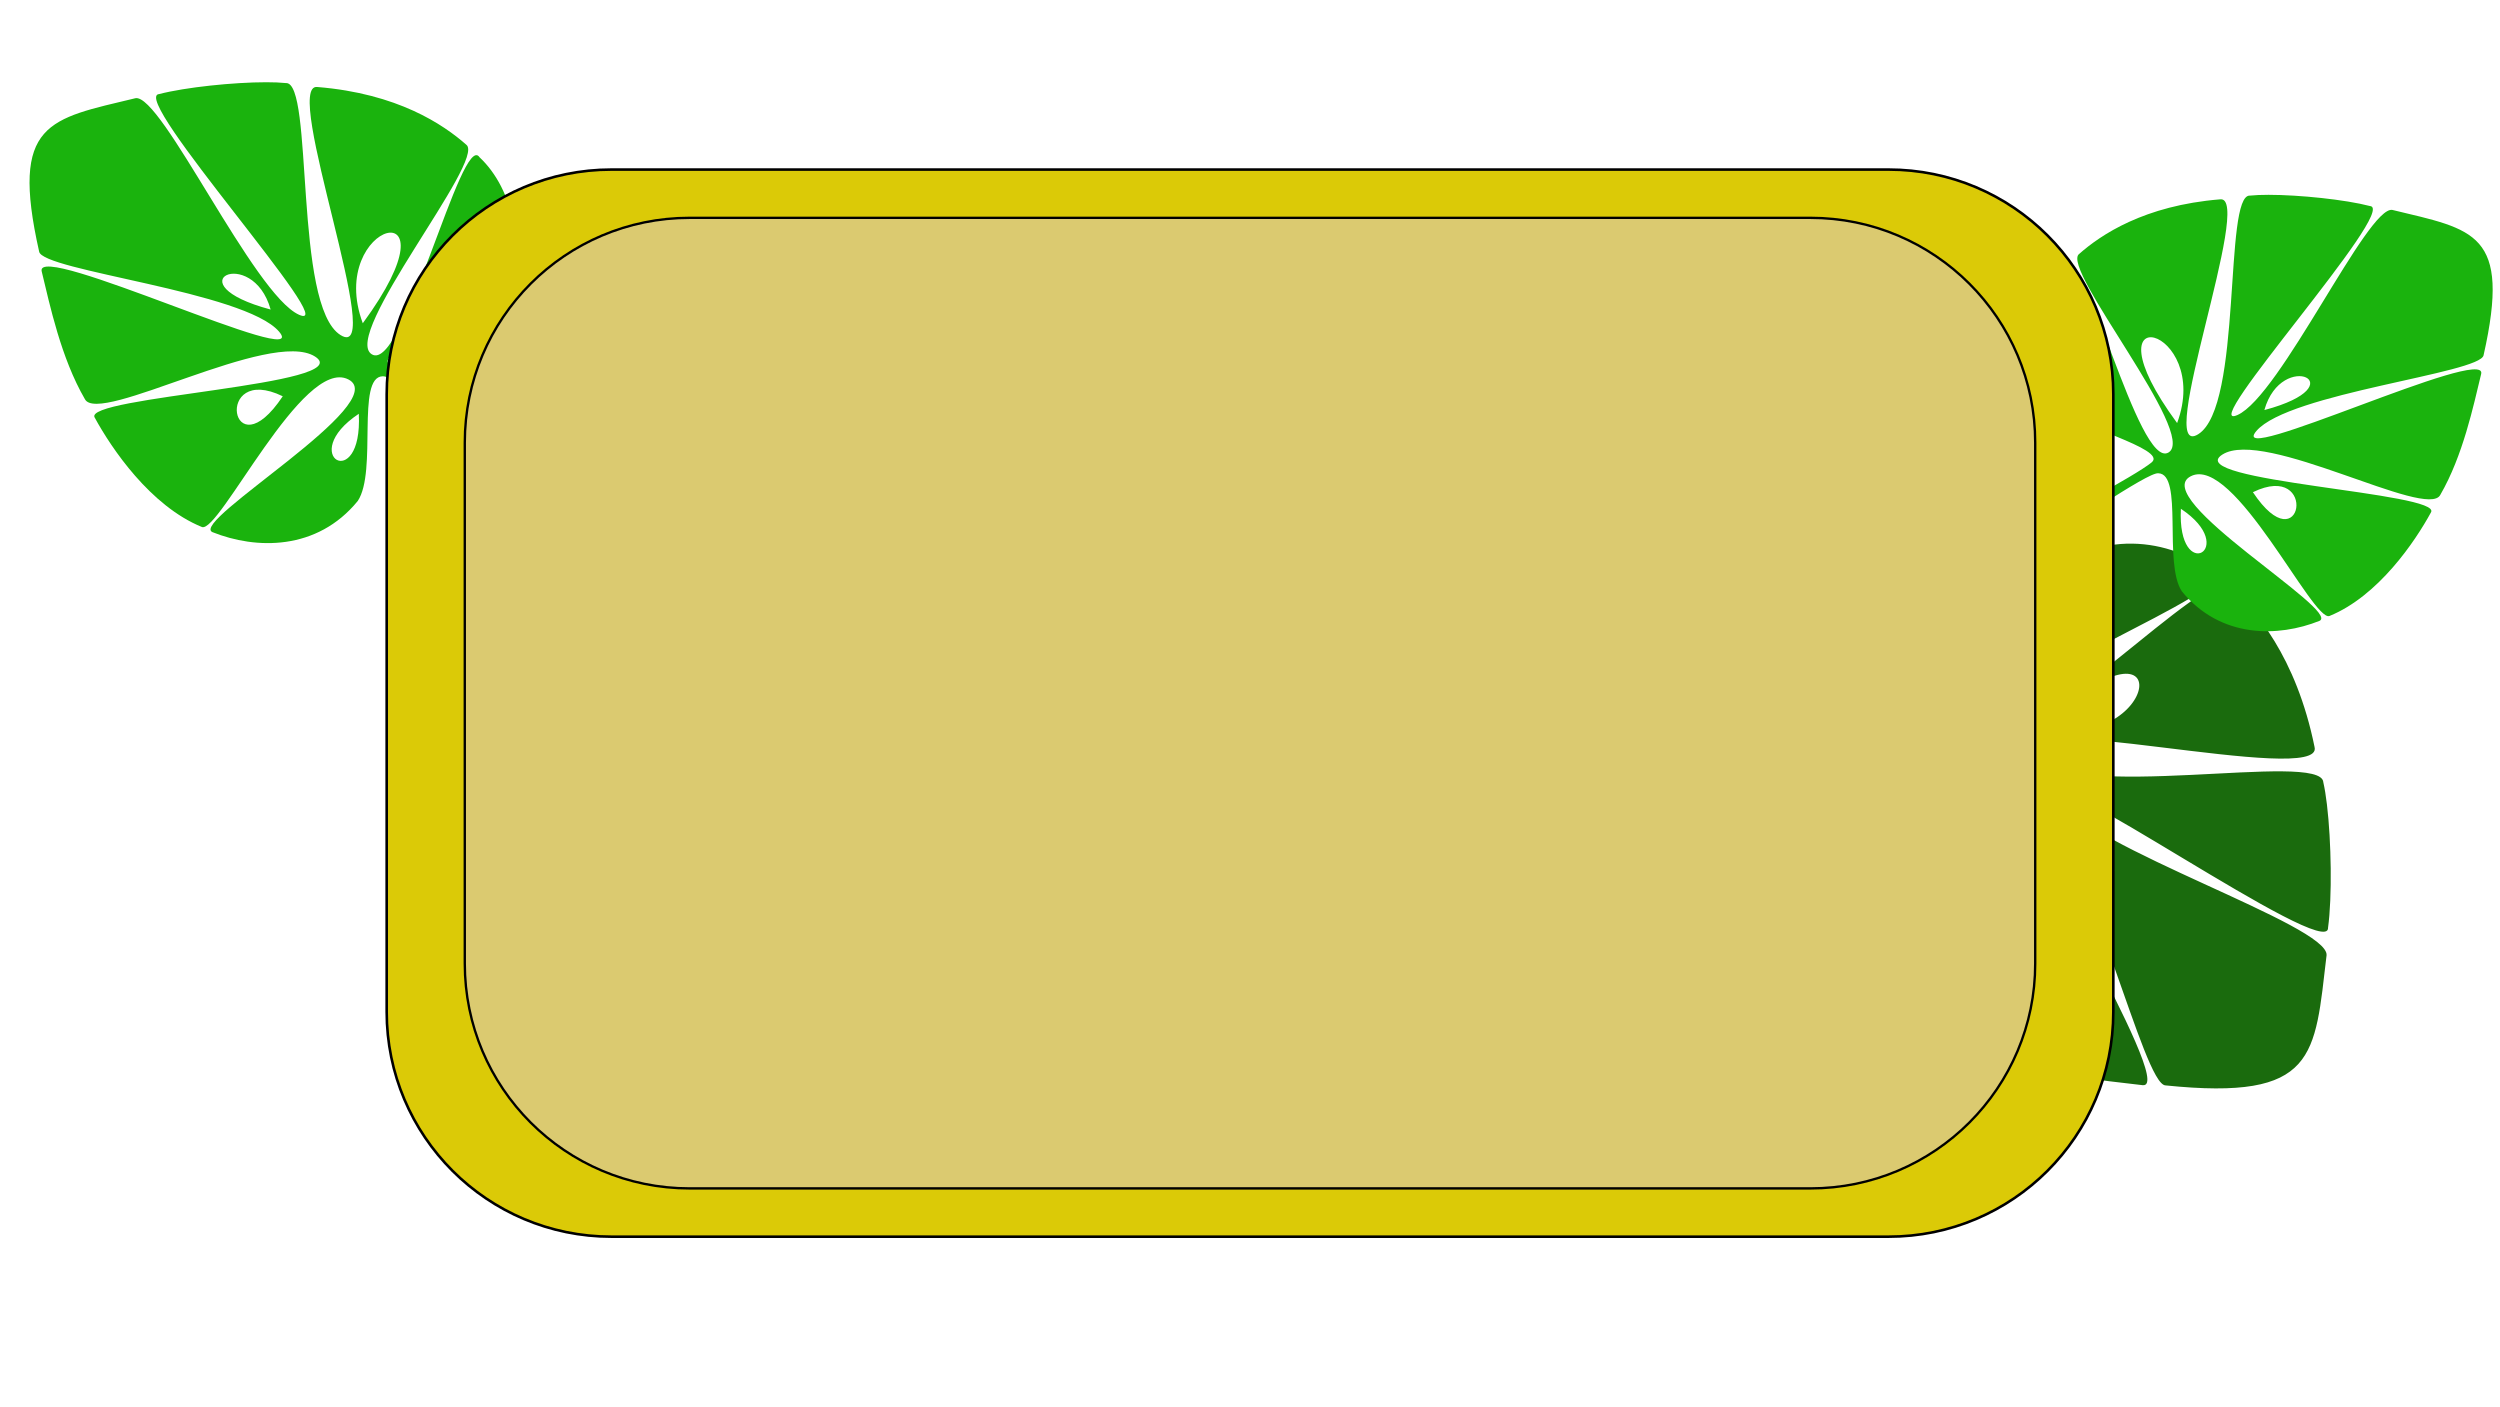
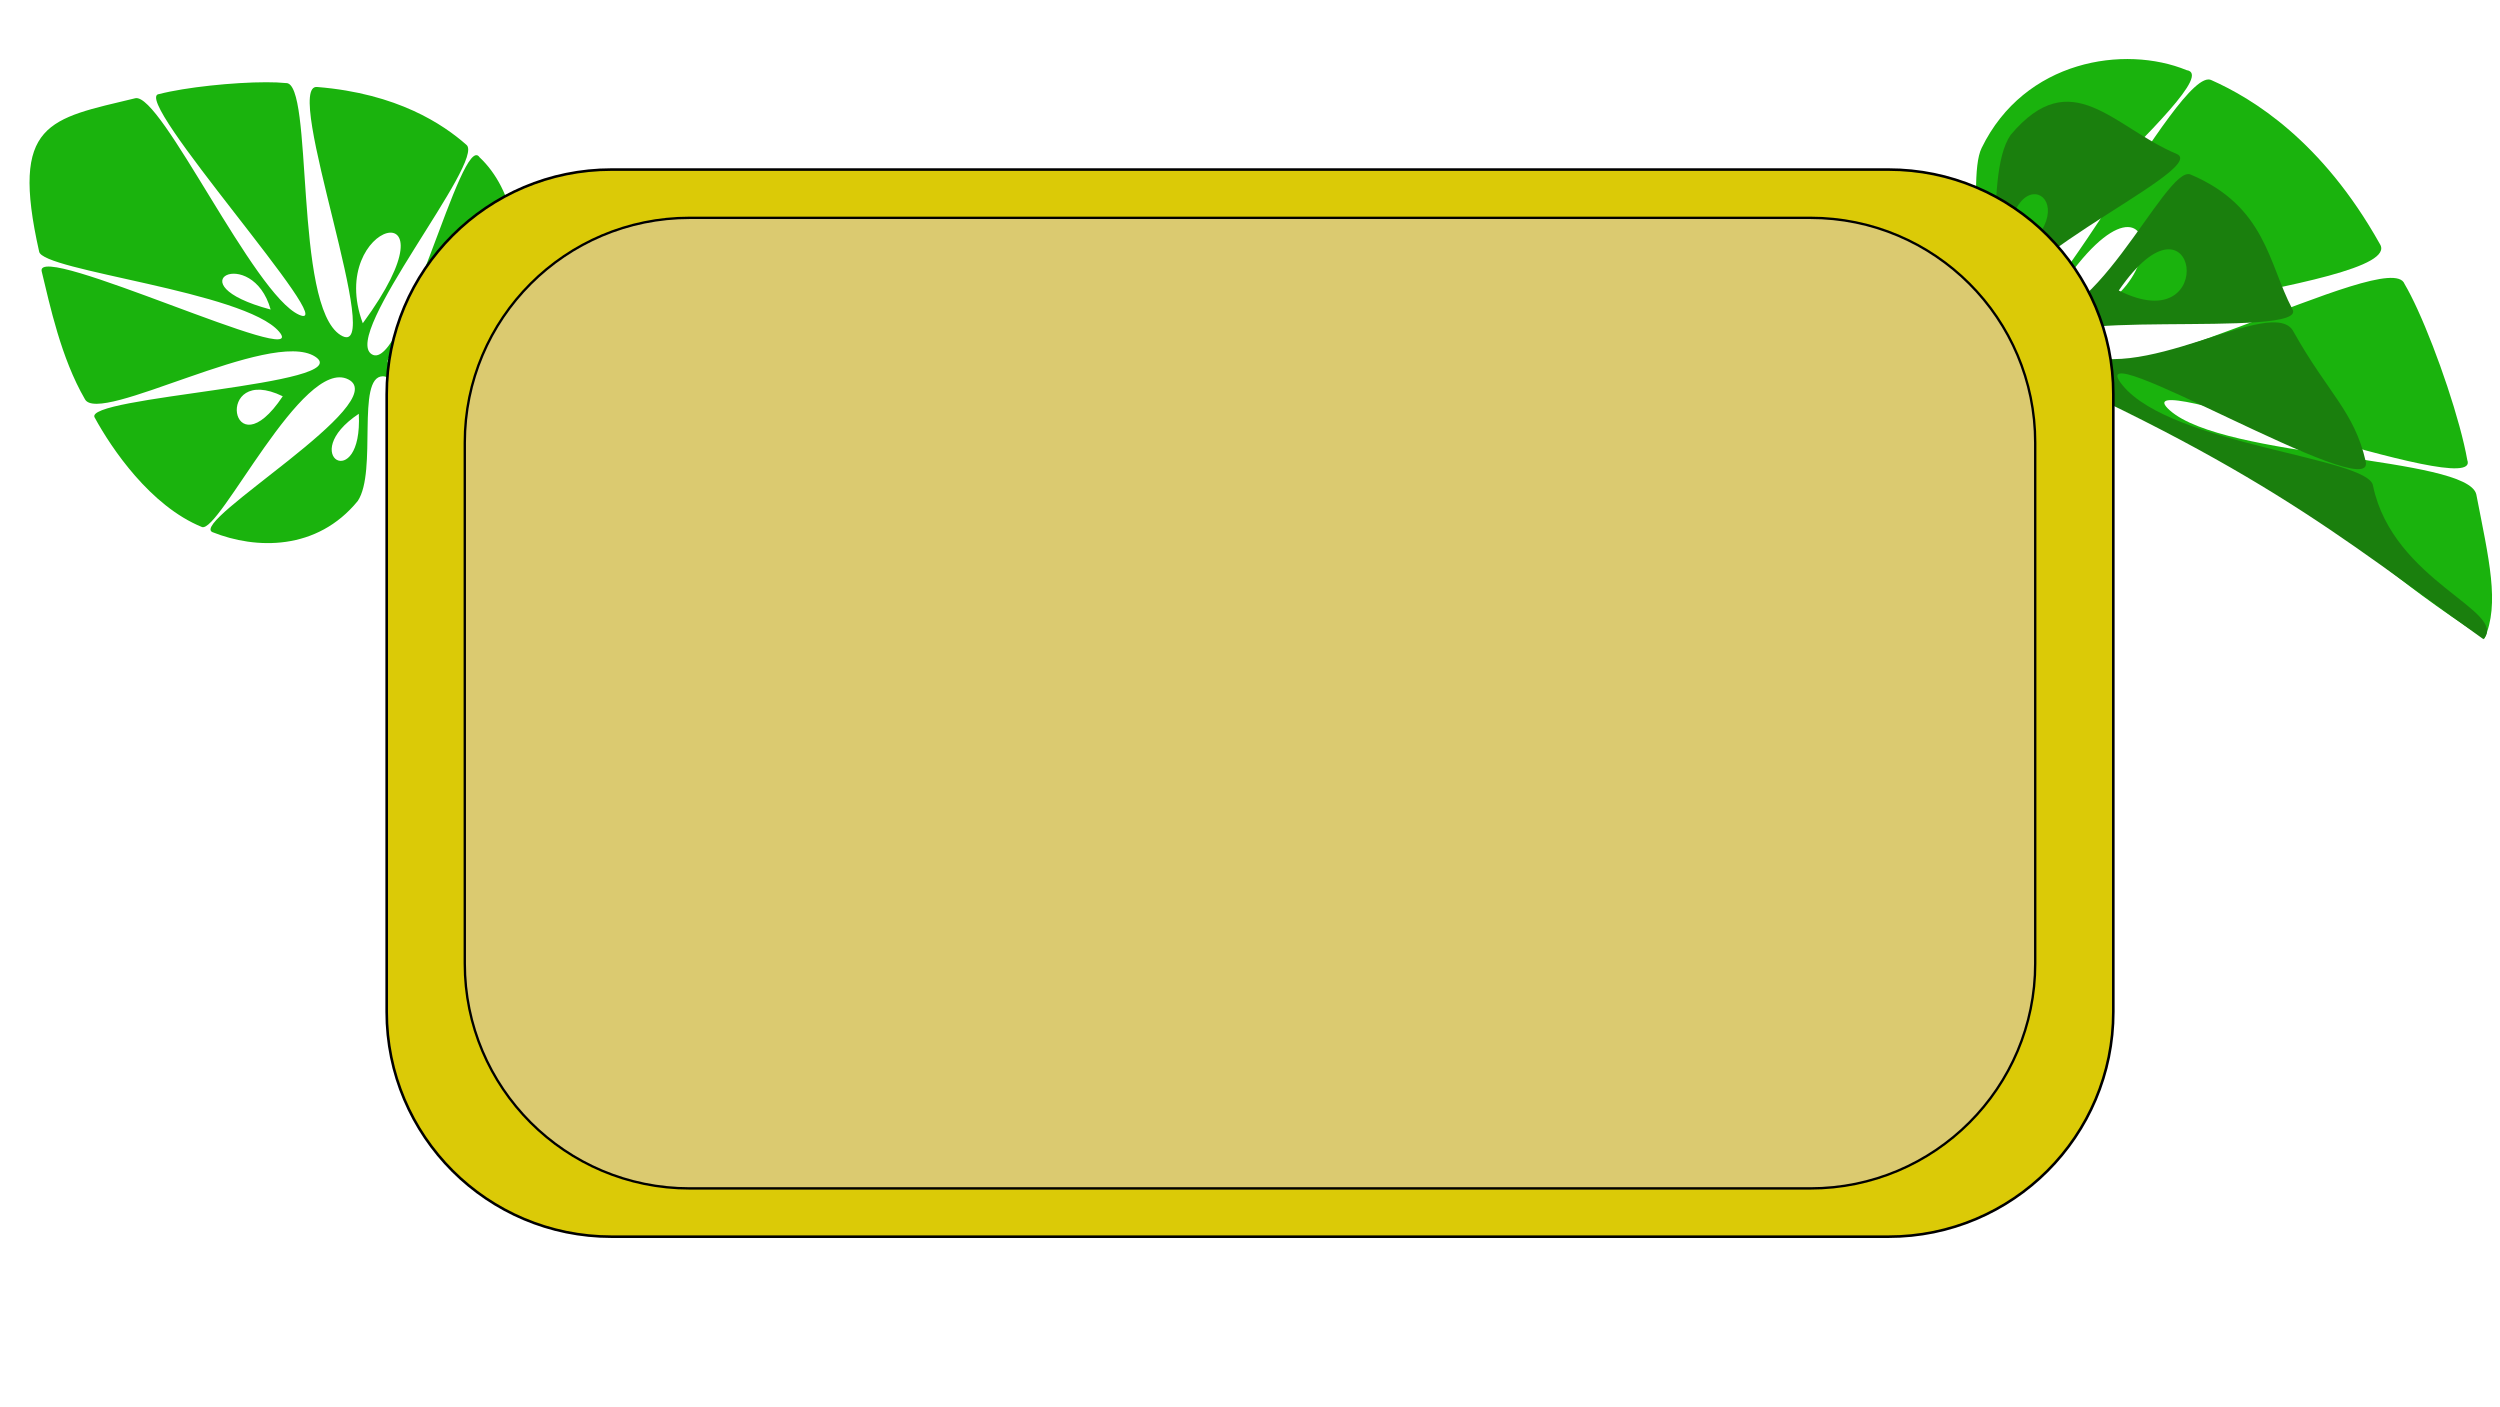
- <svg xmlns="http://www.w3.org/2000/svg" xmlns:xlink="http://www.w3.org/1999/xlink" id="svg8" version="1.1" viewBox="0 0 508 285.75" height="1080" width="1920">
-   <defs id="defs2" />
+ <svg xmlns="http://www.w3.org/2000/svg" xmlns:ns1="http://www.openswatchbook.org/uri/2009/osb" xmlns:xlink="http://www.w3.org/1999/xlink" width="1920" height="1080" viewBox="0 0 508 285.75" version="1.1" id="svg8">
+   <defs id="defs2">
+     <linearGradient ns1:paint="solid" id="linearGradient987">
+       <stop id="stop985" offset="0" style="stop-color:#84b30d;stop-opacity:1;" />
+     </linearGradient>
+     <linearGradient ns1:paint="solid" id="linearGradient981">
+       <stop id="stop979" offset="0" style="stop-color:#000000;stop-opacity:1;" />
+     </linearGradient>
+     <linearGradient gradientUnits="userSpaceOnUse" y2="273.821" x2="-44.97" y1="273.821" x1="-276.357" id="linearGradient983" xlink:href="#linearGradient981" />
+     <filter height="1.027" y="-0.014" width="1.028" x="-0.014" id="filter1033" style="color-interpolation-filters:sRGB">
+       <feGaussianBlur id="feGaussianBlur1035" stdDeviation="1.1" />
+     </filter>
+   </defs>
  <g id="layer8" />
  <g id="layer7">
-     <path transform="scale(0.2645833)" d="m -1126.018,-41.947 c -11.524,-0.004 -21.775,0.401 -30.043,1.271 -43.029,-3.096 -11.382,340.813 -83.783,385.68 -72.4,44.867 91.38,-387.753 35.379,-379.639 -122.68,9.983 -192.642,57.362 -227.77,88.324 -30.697,23.328 192.889,291.983 144.461,320.783 -48.428,28.801 -137.609,-343.36 -164.729,-301.561 -50.93,47.618 -79.933,148.94 -15.123,227.627 24.718,30.589 179.844,67.831 152.617,89.932 -27.974,22.848 -153.785,87.808 -222.215,130.986 -10.859,6.852 -0.955,25.835 9.725,19.791 71.365,-40.385 205.897,-135.457 223.301,-133.215 40.786,0.908 7.888,145.522 38.051,190.791 62.354,76.328 155.786,74.44 222.457,47.682 35.875,-16.175 -277.446,-198.695 -207.879,-233.764 69.567,-35.069 197.687,236.893 224.006,225.896 78.904,-32.137 138.347,-120.42 163.865,-167.184 21.781,-32.35 -404.854,-50.196 -337.066,-93.611 67.787,-43.415 331.365,106.096 352.238,65.098 36.622,-63.206 53.448,-143.475 66.047,-195.363 11.958,-48.098 -415.676,153.659 -363.219,92.111 52.457,-61.548 363.172,-93.023 367.176,-122.598 C -733.78,18.23 -793.881,14.456 -925.814,-17.5 c -39.772,-8.168 -181.138,300.789 -250.586,331.432 -69.448,30.643 262.32,-334.904 214.113,-337.787 -39.949,-10.41 -113.792,-18.074 -163.73,-18.092 z m -67.818,331.83 c 103.311,-66.264 9.337,-189.033 0,0 z m -79.971,36.996 c -155.775,-212.11 57.736,-155.499 0,0 z m 140.99,-20.98 c 28.018,-99.903 151.635,-40.514 0,0 z m -260.13,14.414 c 2.281,-224.814 -117.038,-22.888 0,0 z m 297.501,37.358 c 109.807,67.585 125.892,-55.136 0,0 z m -55.896,80.93 c 106.686,-51.919 80.023,120.12 0,0 z m -116.379,26.797 c 96.382,64.182 -6.192,123.595 0,0 z" style="fill-opacity:1;stroke:none;stroke-width:2;stroke-opacity:1" id="path4662" />
-     <path id="path4654" d="M -344.502,104.471 C -453.367,75.703 -391.444,-59.481 -200.873,7.792 -207.912,216.948 -363.583,207.096 -344.502,104.471 Z" style="fill:none;fill-opacity:1;stroke:#7e8078;stroke-width:0.529;stroke-opacity:1" />
-     <use style="fill:#1ab30d;fill-opacity:1" height="100%" width="100%" transform="matrix(-0.5018708,0,0,0.5018708,-95.42767,22.28065)" id="use4683" xlink:href="#path4662" y="0" x="0" />
-     <use style="fill:#1a6b0d;fill-opacity:1" height="100%" width="100%" transform="matrix(0.06820974,0.5699848,-0.5699848,0.06820974,486.8286,334.0436)" id="use4685" xlink:href="#path4662" y="0" x="0" />
-     <use style="fill:#1ab30d;fill-opacity:1" height="100%" width="100%" transform="matrix(0.475249,0,0,0.475249,602.5627,44.86243)" id="use4681" xlink:href="#path4662" y="0" x="0" />
+     <path id="path4662" style="fill-opacity:1;stroke:none;stroke-width:2;stroke-opacity:1" d="m -1126.018,-41.947 c -11.524,-0.004 -21.775,0.401 -30.043,1.271 -43.029,-3.096 -11.382,340.813 -83.783,385.68 -72.4,44.867 91.38,-387.753 35.379,-379.639 -122.68,9.983 -192.642,57.362 -227.77,88.324 -30.697,23.328 192.889,291.983 144.461,320.783 -48.428,28.801 -137.609,-343.36 -164.729,-301.561 -50.93,47.618 -79.933,148.94 -15.123,227.627 24.718,30.589 179.844,67.831 152.617,89.932 -27.974,22.848 -153.785,87.808 -222.215,130.986 -10.859,6.852 -0.955,25.835 9.725,19.791 71.365,-40.385 205.897,-135.457 223.301,-133.215 40.786,0.908 7.888,145.522 38.051,190.791 62.354,76.328 155.786,74.44 222.457,47.682 35.875,-16.175 -277.446,-198.695 -207.879,-233.764 69.567,-35.069 197.687,236.893 224.006,225.896 78.904,-32.137 138.347,-120.42 163.865,-167.184 21.781,-32.35 -404.854,-50.196 -337.066,-93.611 67.787,-43.415 331.365,106.096 352.238,65.098 36.622,-63.206 53.448,-143.475 66.047,-195.363 11.958,-48.098 -415.676,153.659 -363.219,92.111 52.457,-61.548 363.172,-93.023 367.176,-122.598 C -733.78,18.23 -793.881,14.456 -925.814,-17.5 c -39.772,-8.168 -181.138,300.789 -250.586,331.432 -69.448,30.643 262.32,-334.904 214.113,-337.787 -39.949,-10.41 -113.792,-18.074 -163.73,-18.092 z m -67.818,331.83 c 103.311,-66.264 9.337,-189.033 0,0 z m -79.971,36.996 c -155.775,-212.11 57.736,-155.499 0,0 z m 140.99,-20.98 c 28.018,-99.903 151.635,-40.514 0,0 z m -260.13,14.414 c 2.281,-224.814 -117.038,-22.888 0,0 z m 297.501,37.358 c 109.807,67.585 125.892,-55.136 0,0 z m -55.896,80.93 c 106.686,-51.919 80.023,120.12 0,0 z m -116.379,26.797 c 96.382,64.182 -6.192,123.595 0,0 z" transform="scale(0.2645833)" />
+     <path style="fill:none;fill-opacity:1;stroke:#7e8078;stroke-width:0.529;stroke-opacity:1" d="M -344.502,104.471 C -453.367,75.703 -391.444,-59.481 -200.873,7.792 -207.912,216.948 -363.583,207.096 -344.502,104.471 Z" id="path4654" />
+     <use x="0" y="0" xlink:href="#path4662" id="use4683" transform="matrix(-0.5018708,0,0,0.5018708,-95.42767,22.28065)" width="100%" height="100%" style="fill:#1ab30d;fill-opacity:1" />
+     <use x="0" y="0" xlink:href="#path4662" id="use4685" transform="matrix(0.06820974,0.5699848,-0.5699848,0.06820974,490.8666,305.6868)" width="100%" height="100%" style="fill:#1a6b0d;fill-opacity:1;filter:url(#filter1033)" />
+     <g transform="translate(-46.94208,39.78213)" id="g997">
+       <path d="m -109.842,232.51 c -2.577,-1.63 -4.926,-2.989 -6.899,-3.963 -9.185,-6.776 -50.728,74.612 -73.264,74.41 -22.535,-0.201 75.256,-73.8 61.584,-79.902 -28.848,-15.111 -51.193,-14.406 -63.427,-12.448 -10.163,0.878 1.859,92.57 -13.043,92.165 -14.902,-0.405 17.767,-96.245 5.793,-90.731 -18.122,3.449 -38.933,22.009 -35.563,48.77 1.203,10.335 30.632,40.596 21.418,41.689 -9.486,1.155 -39.801,30.213 -61.21,30.195 -3.397,-0.003 -1.832,5.191 1.411,5.349 21.67,1.057 56.158,-33.05 59.734,-30.088 112.609,-23.915 105.422,-9.587 168.338,-9.661 -1.585,-10.329 -11.06,-19.114 -23.554,-32.013 -7.74,-7.449 -63.43,29.684 -83.294,26.719 -19.864,-2.965 86.409,-25.836 76.035,-33.296 -7.463,-7.976 -22.894,-20.13 -34.06,-27.194 z m -62.08,64.624 c 32.473,-0.214 28.813,-40.956 0,0 z m -23.115,-3.032 c -4.851,-69.46 34.896,-26.614 0,0 z m -25.717,-18.312 c 32.293,-49.956 -22.939,-21.665 0,0 z" style="fill:url(#linearGradient983);fill-opacity:1;stroke:none;stroke-width:0.529;stroke-opacity:1" id="path977" />
+       <path id="path975" style="opacity:1;fill-opacity:1;stroke:none;stroke-width:0.529;stroke-opacity:1" d="m -212.409,307.618 c -9.312,1.363 -39.595,31.092 -61.004,31.109 -3.397,0.003 -3.866,-5.643 -0.623,-5.801 21.67,-1.057 58.983,-28.476 62.559,-31.438 8.993,-5.969 -18.809,-33.66 -18.463,-48.049 3.154,-25.886 22.547,-17.16 41.24,-20.602 10.31,-1.454 -32.189,62.149 -11.673,60.157 20.516,-1.992 10.446,-56.226 17.887,-57.487 22.19,-3.968 31.288,8.818 43.607,15.669 9.445,4.156 -66.496,42.314 -45.198,42.44 21.298,0.126 38.568,-43.529 49.032,-37.311 17.126,8.958 25.93,9.201 36.084,19.024 9.474,9.066 -87.84,12.686 -67.407,19.035 20.433,6.349 67.675,-20.569 72.751,-14.521 19.06,19.075 50.102,8.421 48.517,18.749 -50.425,-2.139 -79.689,-6.525 -167.31,9.024 z m 54.738,-24.378 c 15.003,-30.639 35.95,-5.467 0,0 z M -181.613,273.043 c 31.2,-3.471 0.915,-38.178 0,0 z m -29.816,10.46 c 12.482,-27.98 -18.858,-26.766 0,0 z" />
+     </g>
+     <g id="g1005" transform="matrix(0.6182985,0.4033479,-0.4033479,0.6182985,652.9579,-36.54119)">
+       <path id="path1001" style="fill:#1ab30d;fill-opacity:1;stroke:none;stroke-width:0.529;stroke-opacity:1" d="m -109.842,232.51 c -2.577,-1.63 -4.926,-2.989 -6.899,-3.963 -9.185,-6.776 -50.728,74.612 -73.264,74.41 -22.535,-0.201 75.256,-73.8 61.584,-79.902 -28.848,-15.111 -51.193,-14.406 -63.427,-12.448 -10.163,0.878 1.859,92.57 -13.043,92.165 -14.902,-0.405 17.767,-96.245 5.793,-90.731 -18.122,3.449 -38.933,22.009 -35.563,48.77 1.203,10.335 30.632,40.596 21.418,41.689 -9.486,1.155 -39.801,30.213 -61.21,30.195 -3.397,-0.003 -1.832,5.191 1.411,5.349 21.67,1.057 56.158,-33.05 59.734,-30.088 112.609,-23.915 105.422,-9.587 168.338,-9.661 -1.585,-10.329 -11.06,-19.114 -23.554,-32.013 -7.74,-7.449 -63.43,29.684 -83.294,26.719 -19.864,-2.965 86.409,-25.836 76.035,-33.296 -7.463,-7.976 -22.894,-20.13 -34.06,-27.194 z m -62.08,64.624 c 32.473,-0.214 28.813,-40.956 0,0 z m -23.115,-3.032 c -4.851,-69.46 34.896,-26.614 0,0 z m -25.717,-18.312 c 32.293,-49.956 -22.939,-21.665 0,0 z" />
+       <path d="m -212.409,307.618 c -9.312,1.363 -39.595,31.092 -61.004,31.109 -3.397,0.003 -3.866,-5.643 -0.623,-5.801 21.67,-1.057 58.983,-28.476 62.559,-31.438 8.993,-5.969 -18.809,-33.66 -18.463,-48.049 3.154,-25.886 22.547,-17.16 41.24,-20.602 10.31,-1.454 -32.189,62.149 -11.673,60.157 20.516,-1.992 10.446,-56.226 17.887,-57.487 22.19,-3.968 31.288,8.818 43.607,15.669 9.445,4.156 -66.496,42.314 -45.198,42.44 21.298,0.126 38.568,-43.529 49.032,-37.311 17.126,8.958 25.93,9.201 36.084,19.024 9.474,9.066 -87.84,12.686 -67.407,19.035 20.433,6.349 67.675,-20.569 72.751,-14.521 19.06,19.075 50.102,8.421 48.517,18.749 -50.425,-2.139 -79.689,-6.525 -167.31,9.024 z m 54.738,-24.378 c 15.003,-30.639 35.95,-5.467 0,0 z M -181.613,273.043 c 31.2,-3.471 0.915,-38.178 0,0 z m -29.816,10.46 c 12.482,-27.98 -18.858,-26.766 0,0 z" style="opacity:1;fill:#1a7f0d;fill-opacity:1;stroke:none;stroke-width:0.529;stroke-opacity:1" id="path1003" />
+     </g>
  </g>
-   <g style="display:inline" id="layer1">
-     <rect rx="45.688" ry="45.688" y="34.456" x="78.574" height="216.839" width="350.852" id="rect39" style="fill:#dbca07;fill-opacity:1;stroke:#000000;stroke-width:0.529;stroke-opacity:1" />
+   <g id="layer1" style="display:inline">
+     <rect style="fill:#dbca07;fill-opacity:1;stroke:#000000;stroke-width:0.529;stroke-opacity:1" id="rect39" width="350.852" height="216.839" x="78.574" y="34.456" ry="45.688" rx="45.688" />
  </g>
-   <g style="display:inline" id="layer2">
-     <rect style="display:inline;fill:#dbca70;fill-opacity:1;stroke:#000000;stroke-width:0.481;stroke-opacity:1" id="rect39-3" width="319.111" height="197.221" x="94.444" y="44.264" ry="45.688" rx="45.688" />
+   <g id="layer2" style="display:inline">
+     <rect rx="45.688" ry="45.688" y="44.264" x="94.444" height="197.221" width="319.111" id="rect39-3" style="display:inline;fill:#dbca70;fill-opacity:1;stroke:#000000;stroke-width:0.481;stroke-opacity:1" />
  </g>
  <g id="layer6" />
  <g id="layer3" />
  <g id="layer4" />
  <g id="layer5" />
  <g id="layer9" />
</svg>
